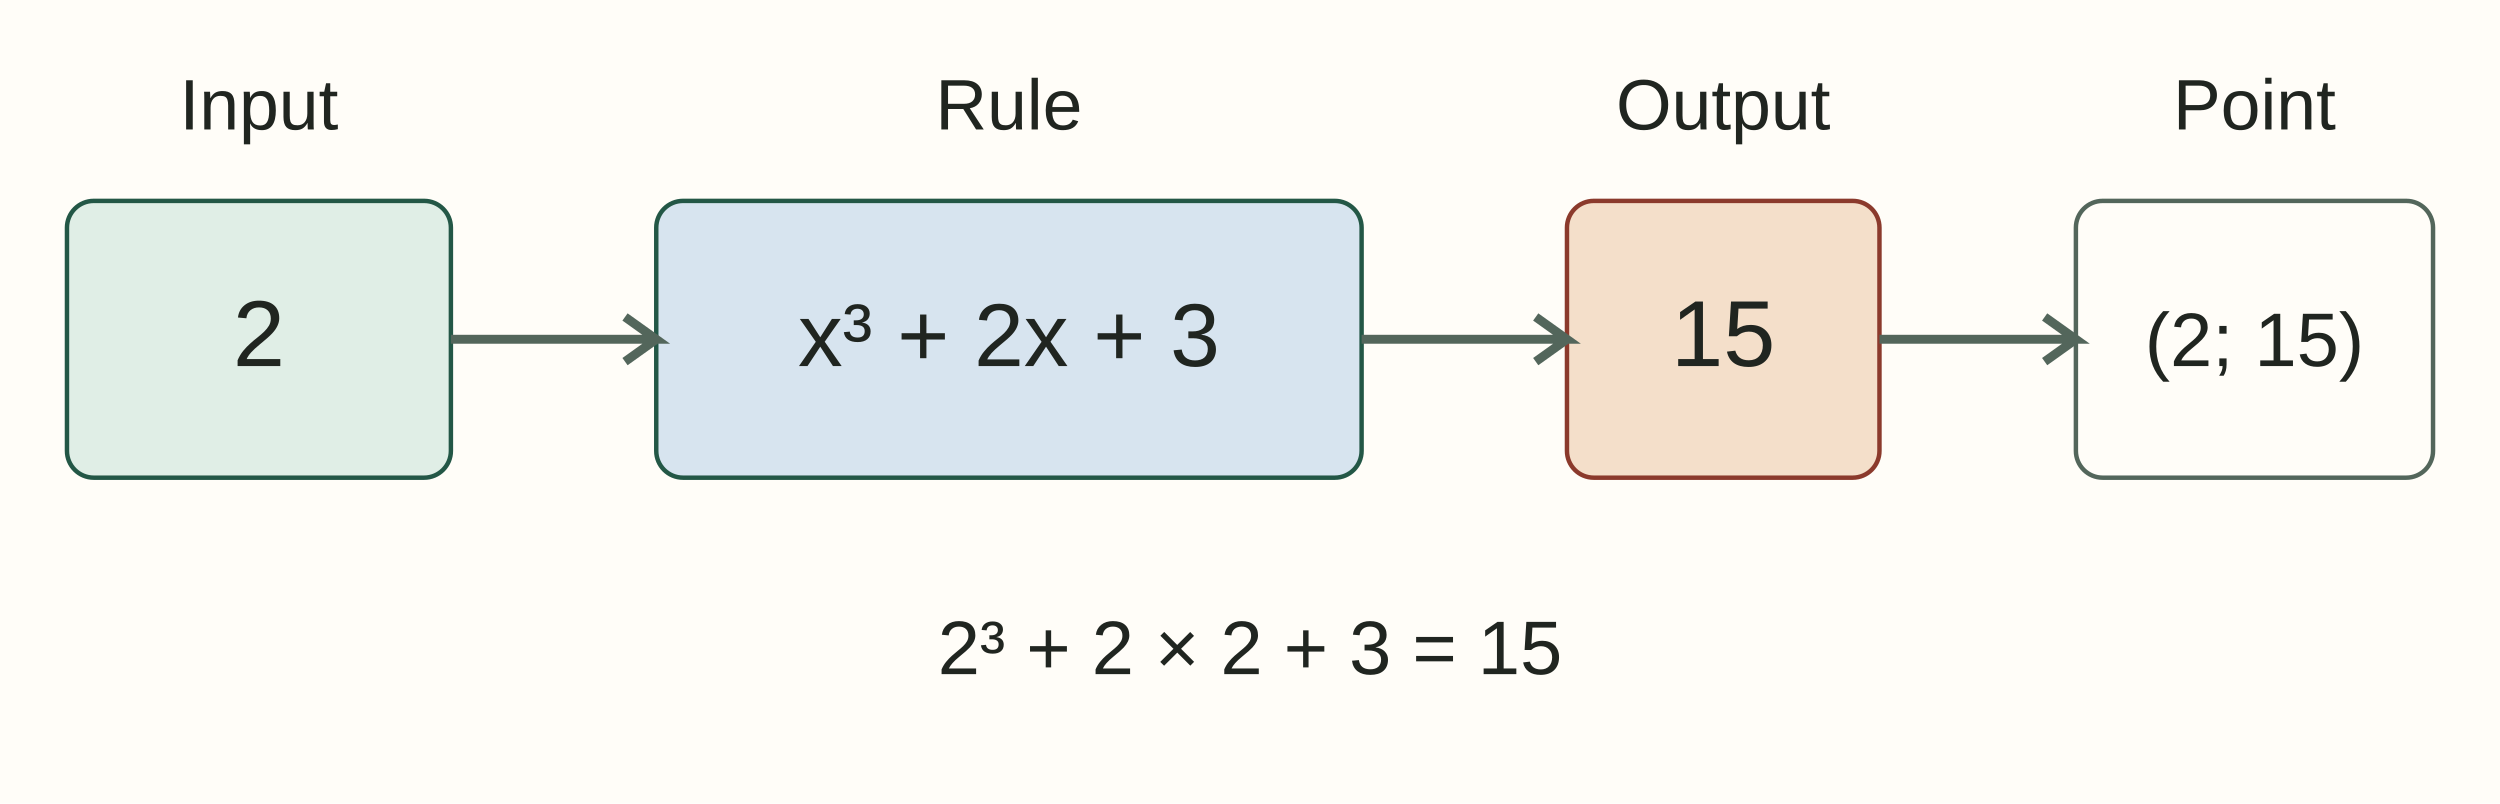
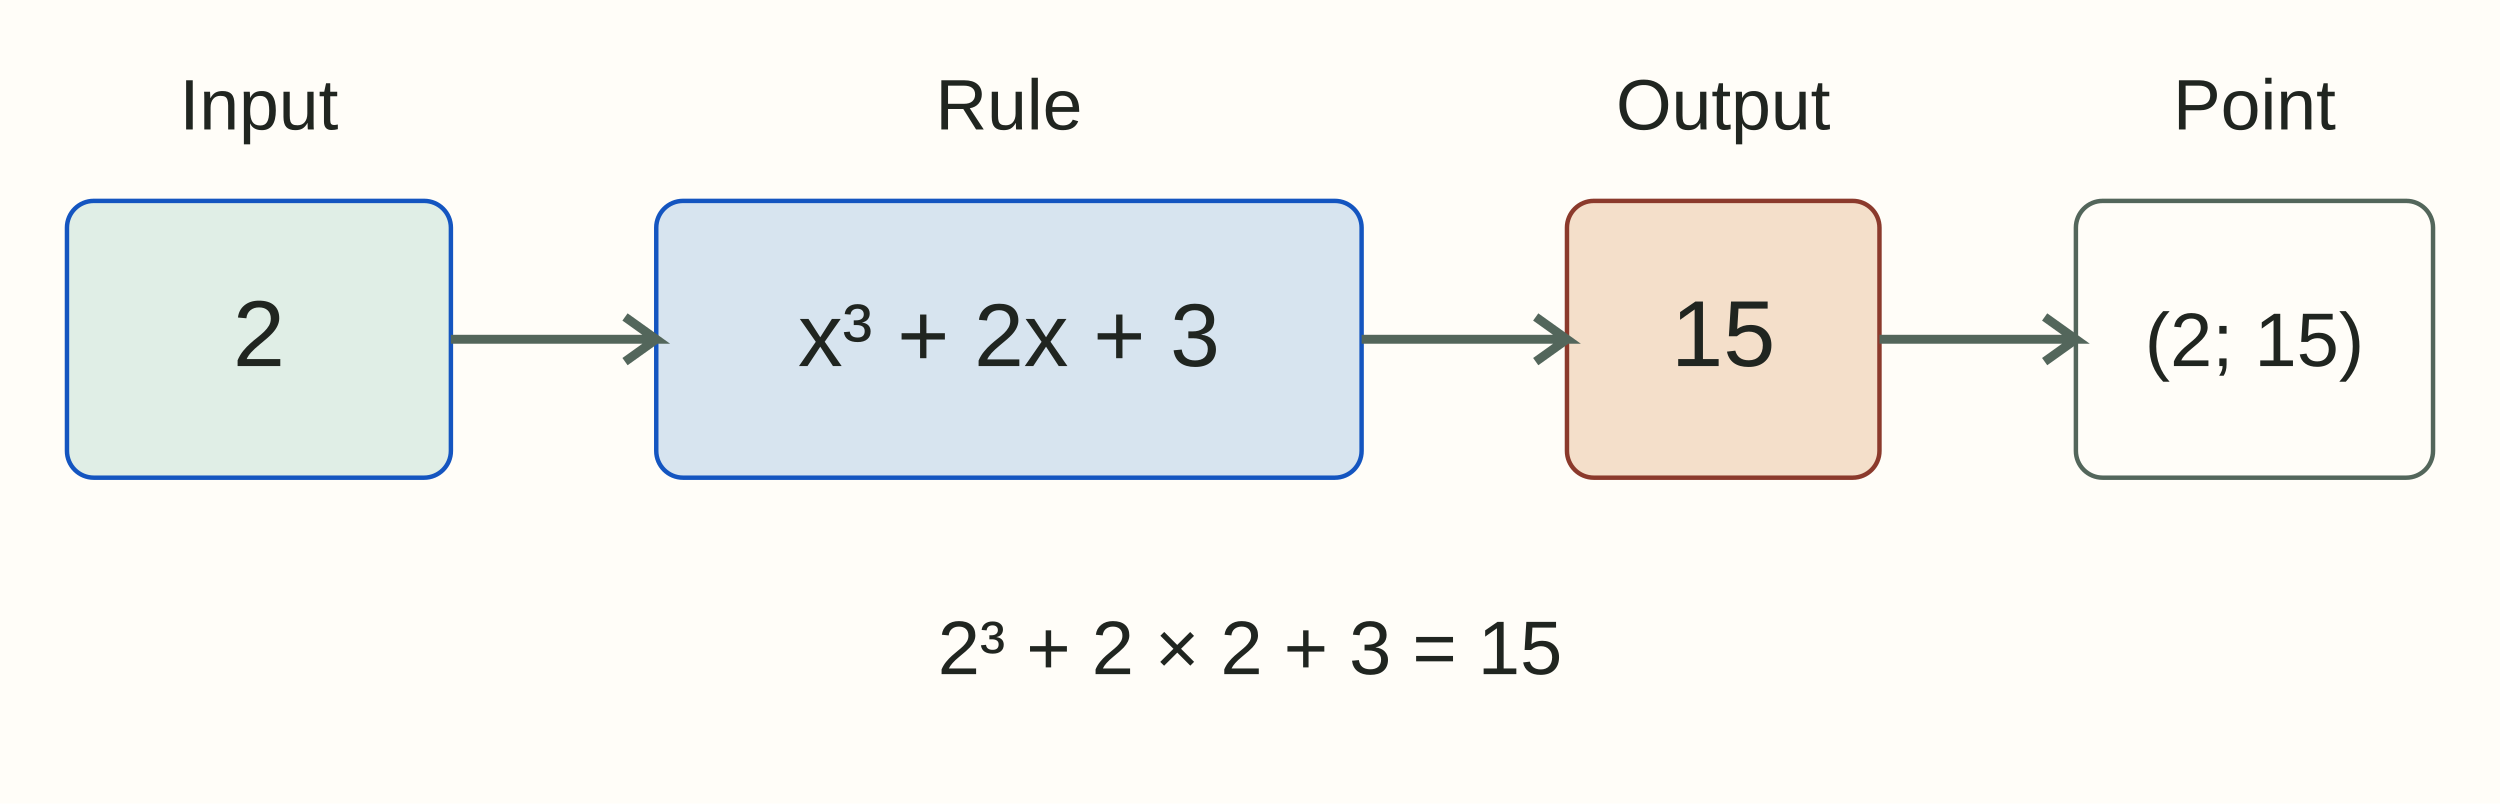
<svg xmlns="http://www.w3.org/2000/svg" viewBox="0 0 560 180" role="img" aria-labelledby="title">
  <rect width="560" height="180" fill="#fffdf8" />
  <g font-family="Arial,sans-serif" font-size="16" fill="#202520">
-     <rect x="15" y="45" width="86" height="62" rx="6" fill="#e0eee6" stroke="#235746" />
-     <rect x="147" y="45" width="158" height="62" rx="6" fill="#d7e4ef" stroke="#235746" />
+     <rect x="15" y="45" width="86" height="62" rx="6" fill="#e0eee6" stroke="#1455C0" />
+     <rect x="147" y="45" width="158" height="62" rx="6" fill="#d7e4ef" stroke="#1455C0" />
    <rect x="351" y="45" width="70" height="62" rx="6" fill="#f4dfca" stroke="#8b3a2c" />
    <rect x="465" y="45" width="80" height="62" rx="6" fill="#fffdf8" stroke="#53665b" />
    <path d="M101 76H147l-7 -5m7 5l-7 5 M305 76H351l-7 -5m7 5l-7 5 M421 76H465l-7 -5m7 5l-7 5" stroke="#53665b" fill="none" stroke-width="2" />
    <text x="58" y="29" text-anchor="middle">Input</text>
    <text x="226" y="29" text-anchor="middle">Rule</text>
    <text x="386" y="29" text-anchor="middle">Output</text>
    <text x="505" y="29" text-anchor="middle">Point</text>
    <text x="58" y="82" text-anchor="middle" font-size="21">2</text>
    <text x="226" y="82" text-anchor="middle" font-size="20">x³ + 2x + 3</text>
    <text x="386" y="82" text-anchor="middle" font-size="21">15</text>
    <text x="505" y="82" text-anchor="middle" font-size="17">(2; 15)</text>
    <text x="280" y="151" text-anchor="middle" font-size="17">2³ + 2 × 2 + 3 = 15</text>
  </g>
</svg>
